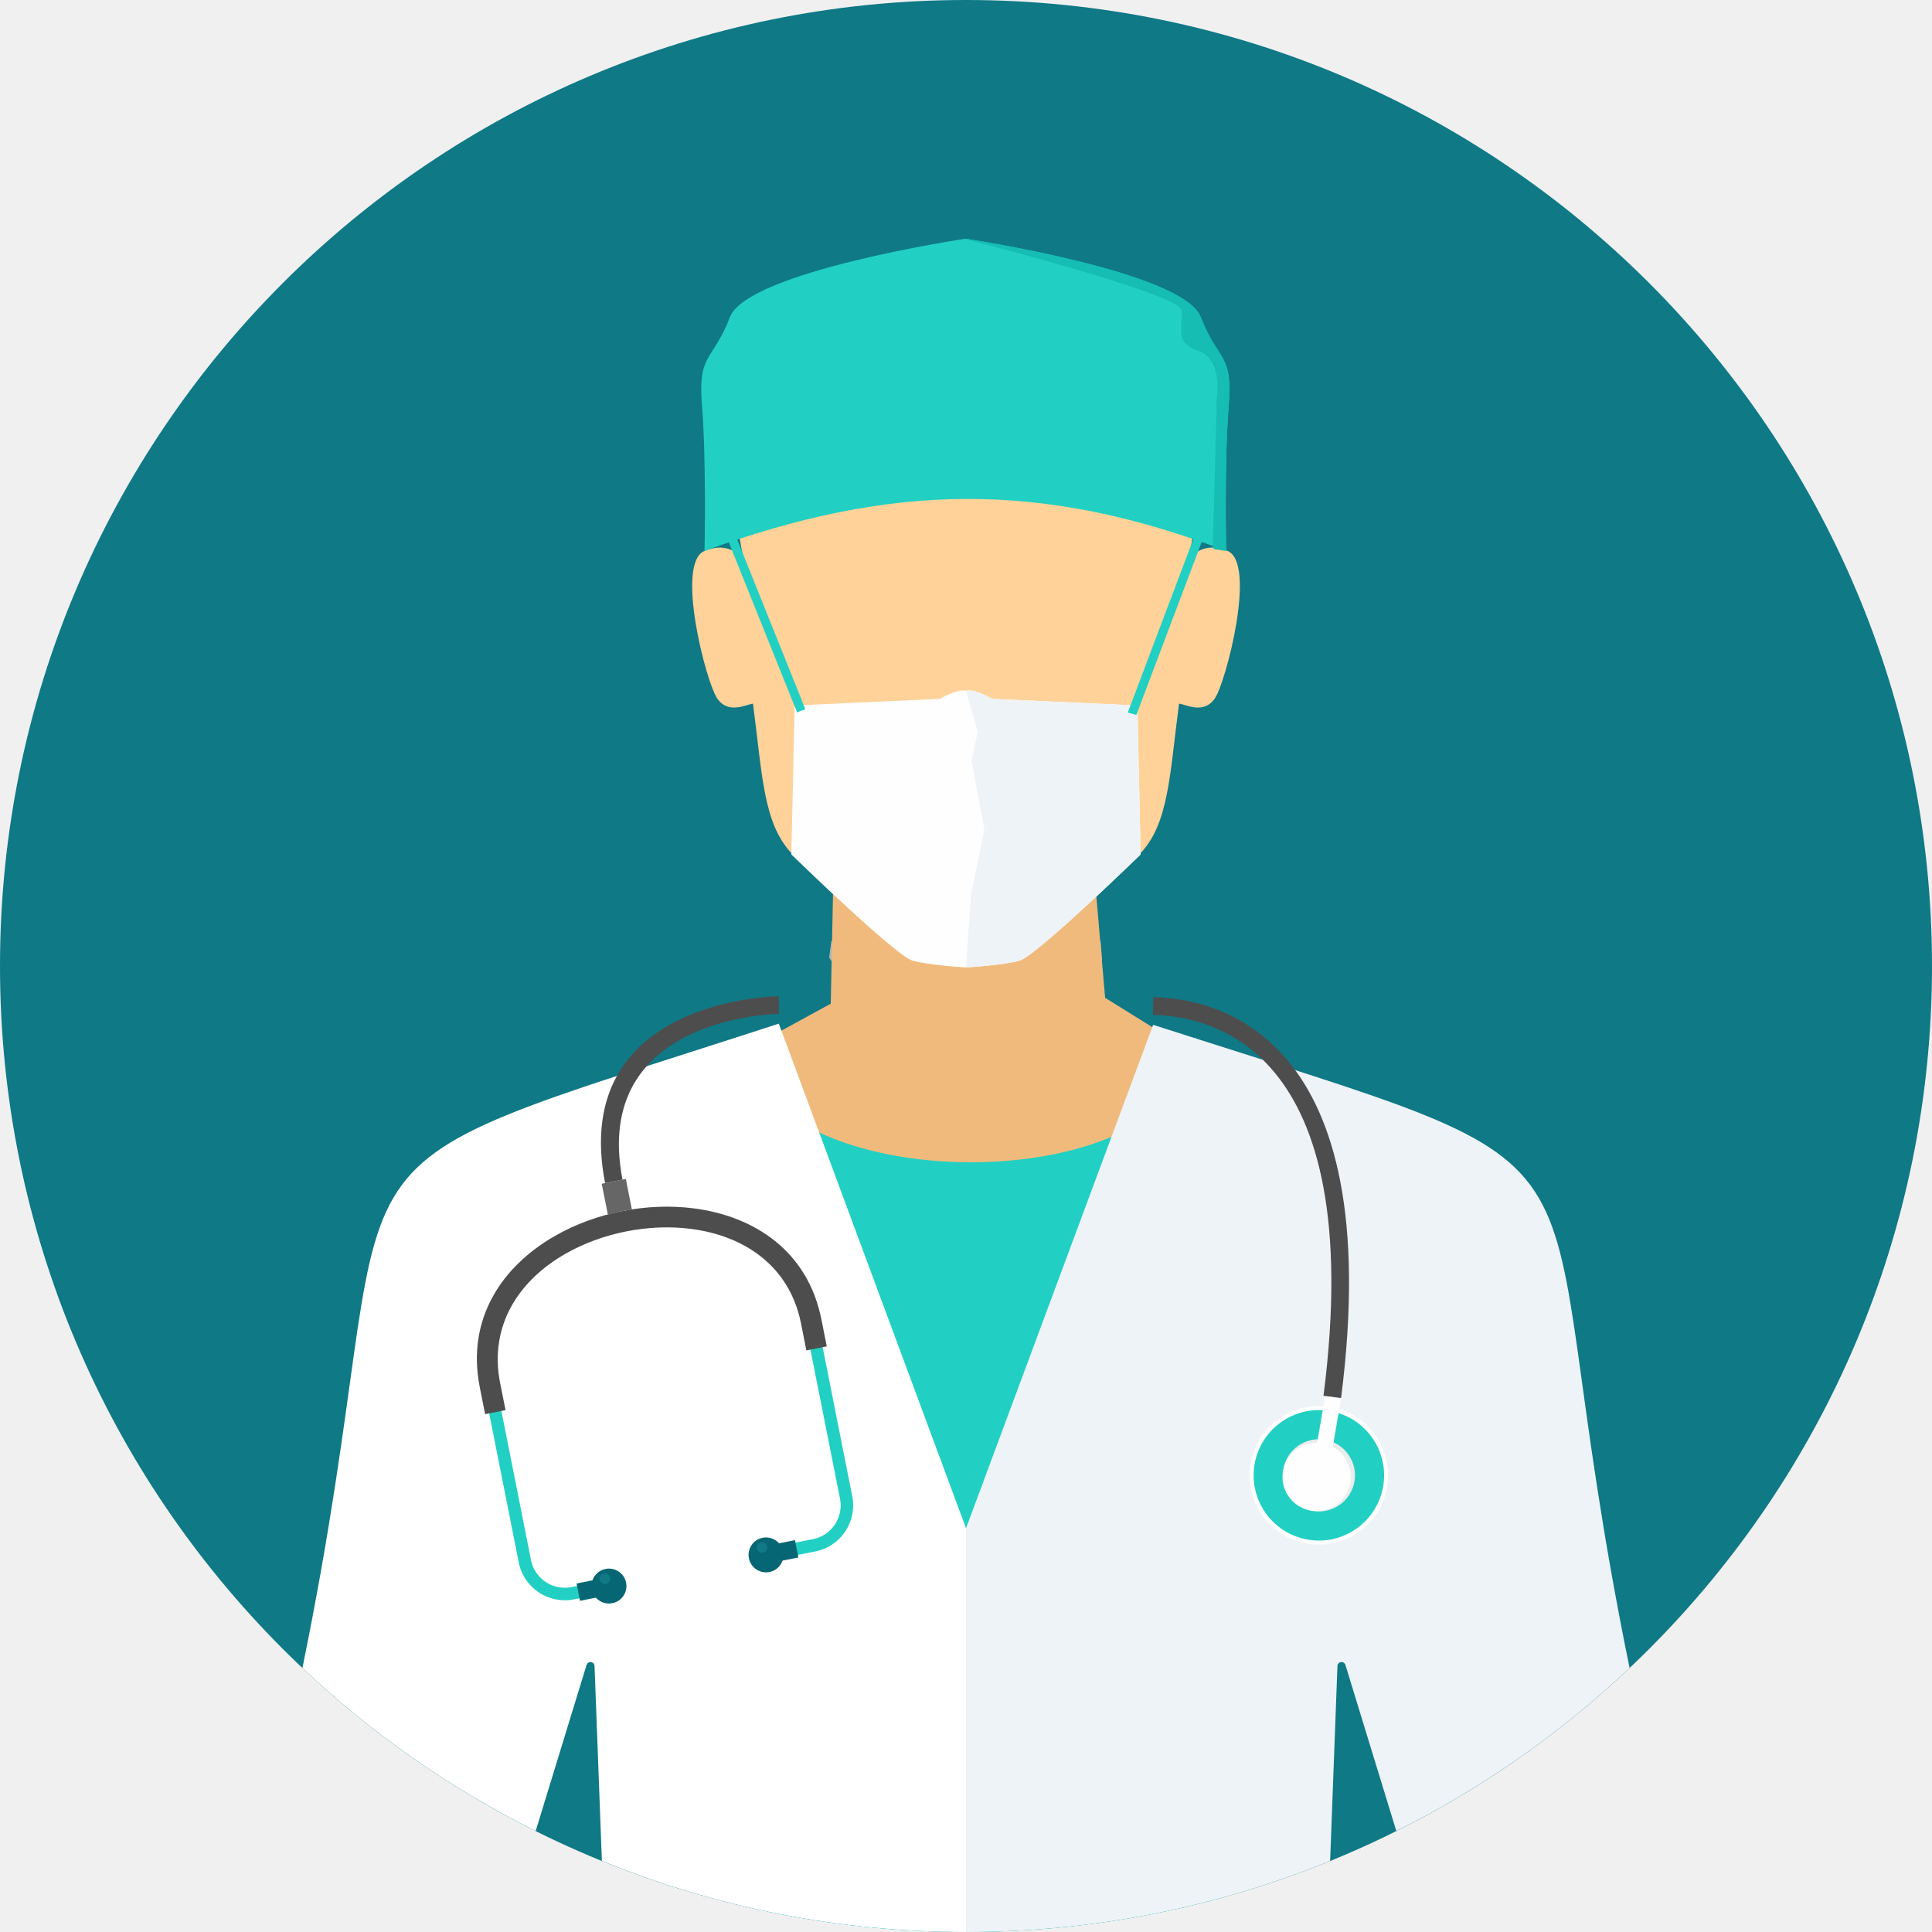
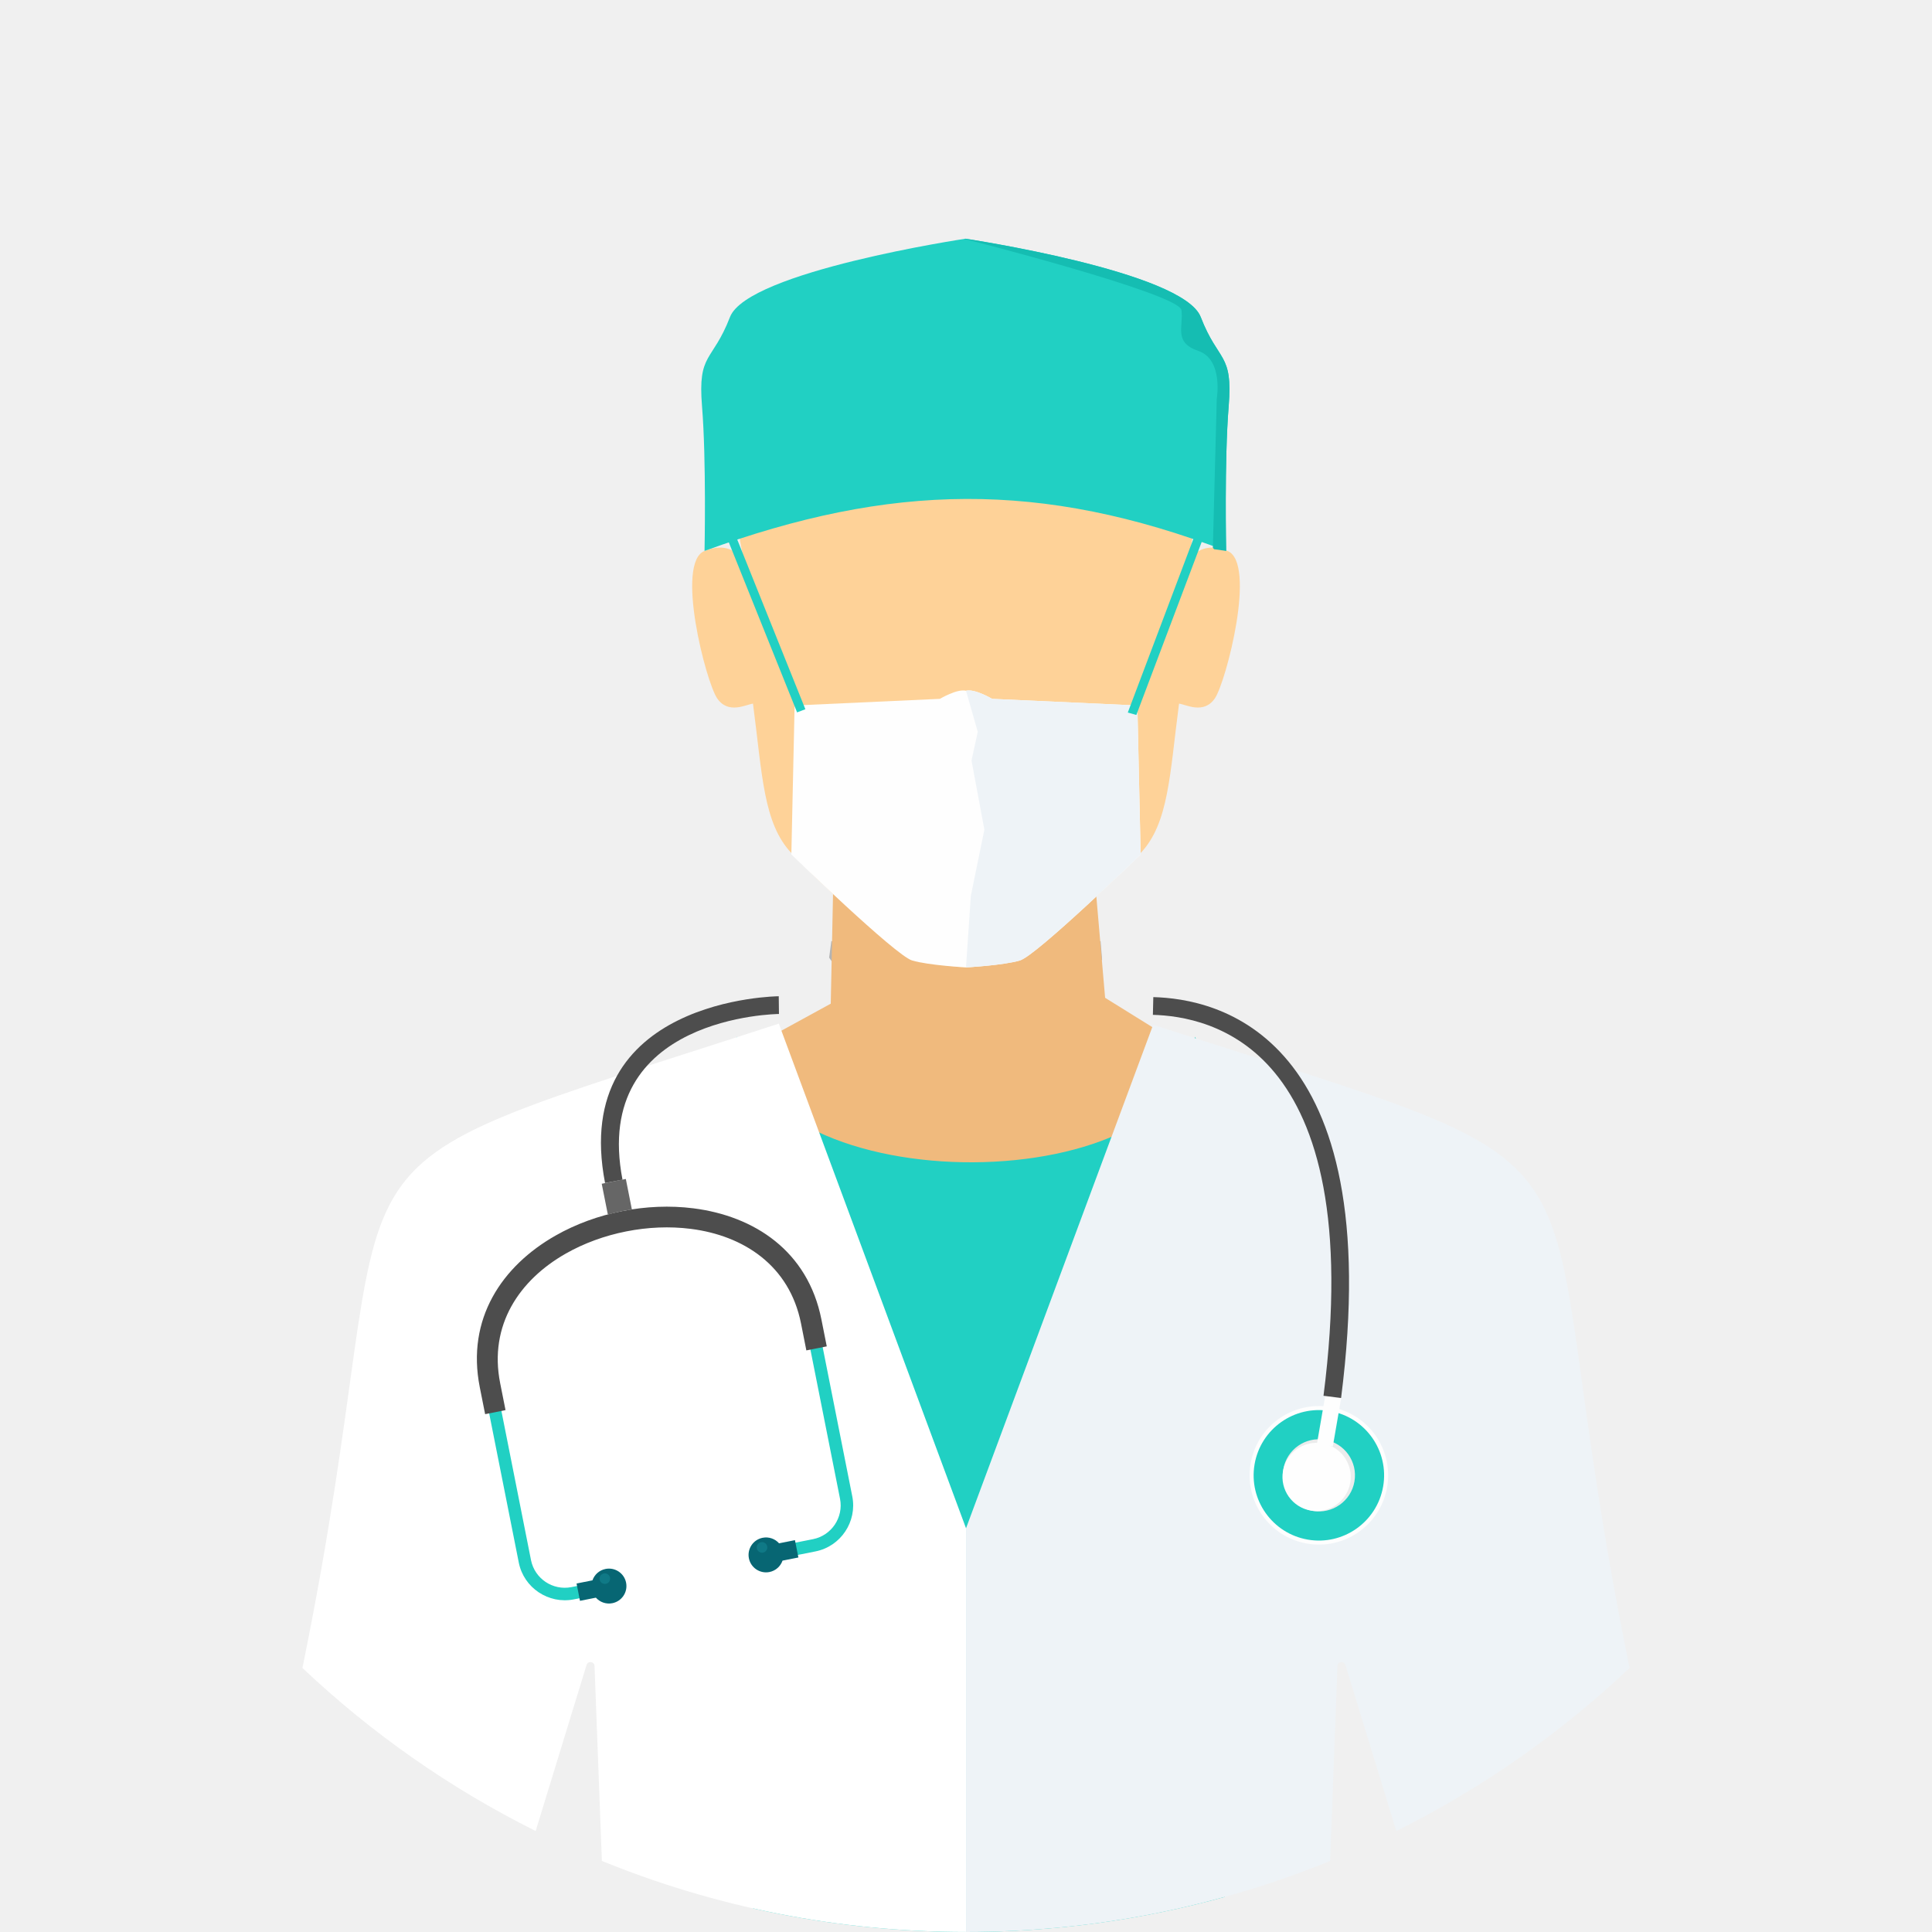
<svg xmlns="http://www.w3.org/2000/svg" height="800px" width="800px" version="1.1" id="Layer_1" viewBox="0 0 512 512" xml:space="preserve">
-   <circle style="fill:#0F7986;" cx="256" cy="256" r="256" />
  <path style="fill:#B3B3B3;" d="M220.316,249.432c23.787,0,47.569,0,71.356,0l0.388,4.877l-34.872,52.862l-37.458-53.389l0.582-4.35  H220.316z" />
  <path style="fill:#F0BA7D;" d="M220.777,236.167l-0.619,29.819l-50.589,27.666v101.405h85.166h85.152V293.652l-47.019-29.223  l-2.582-29.814l-69.508,1.557V236.167z" />
  <path style="fill:#FED298;" d="M197.401,149.214c0,0-2.9-6.374-10.688-3.215c-7.787,3.155,0.351,34.65,3.326,39.047  c2.974,4.392,7.764,1.603,9.51,1.427c2.48,18.775,2.702,31.717,10.217,39.634c7.117,7.496,23.417,22.776,32.003,28.1  c5.815,1.229,10.152,1.949,14.235,2.166c4.078-0.217,8.42-0.937,14.235-2.166c8.586-5.326,24.886-20.605,32.003-28.1  c7.514-7.917,7.737-20.853,10.217-39.634c1.746,0.176,6.531,2.965,9.51-1.427c2.974-4.392,11.117-35.888,3.326-39.047  c-7.787-3.159-10.688,3.215-10.688,3.215s7.7-24.734-5.986-49.079c-9.376-16.687-30.766-25.339-52.612-25.976  c-21.846,0.633-43.237,9.288-52.612,25.976c-13.685,24.345-5.986,49.079-5.986,49.079L197.401,149.214L197.401,149.214z" />
  <path style="fill:#21D0C3;" d="M195.35,274.761c5.445,44.982,121.031,43.708,121.298,0.005l38.013,64.612l-30.105,163.324  C302.733,508.753,279.75,512,256,512c-19.371,0-38.229-2.166-56.368-6.24l-53.956-161.223l49.68-69.776L195.35,274.761  L195.35,274.761z" />
  <path style="fill:#FFFFFF;" d="M206.385,271.279c-134.374,43.699-95.863,22.387-126.24,170.746  c18.267,17.274,39.08,31.879,61.813,43.209l13.487-44.008c0.157-0.503,0.638-0.817,1.16-0.758s0.919,0.48,0.951,1.007l1.949,51.689  c29.782,12.133,62.353,18.83,96.5,18.83V405.006l-49.615-133.732L206.385,271.279z" />
  <path style="fill:#EEF3F7;" d="M305.587,271.584c134.484,43.277,95.891,22.096,126.268,170.442  c-18.267,17.274-39.084,31.879-61.817,43.214l-13.487-44.008c-0.153-0.503-0.638-0.822-1.164-0.758  c-0.522,0.065-0.919,0.485-0.947,1.007l-1.94,51.689C322.718,505.303,290.142,512,256.005,512V405.011l49.587-133.427H305.587z" />
  <path style="fill:#FEFEFE;" d="M346.394,409.066c-9.991-1.723-16.692-11.224-14.965-21.21c1.723-9.99,11.224-16.692,21.21-14.97  c9.991,1.723,16.692,11.224,14.965,21.214c-1.723,9.99-11.224,16.692-21.214,14.965h0.004V409.066z" />
  <path style="fill:#21D0C3;" d="M346.574,408.013c-9.409-1.626-15.717-10.567-14.096-19.976c1.626-9.409,10.567-15.722,19.976-14.096  s15.717,10.572,14.096,19.981C364.924,403.329,355.983,409.639,346.574,408.013z" />
  <path style="fill:#EBECEC;" d="M347.891,400.406c-5.201-0.896-8.697-5.852-7.797-11.052c0.896-5.206,5.848-8.697,11.052-7.797  c5.205,0.9,8.697,5.848,7.797,11.052C358.047,397.815,353.095,401.306,347.891,400.406z" />
  <path style="fill:#FEFEFE;" d="M349.012,382.578l4.203,0.726l2.259-13.089l-4.203-0.726L349.012,382.578z" />
  <path style="fill:#21D0C3;" d="M208.237,412.701l7.875-1.561c3.348-0.665,6.12-2.637,7.885-5.28  c1.765-2.643,2.531-5.958,1.866-9.302l-9.261-46.668c-3.496-17.612-17.274-26.59-33.015-28.581  c-6.032-0.763-12.355-0.485-18.484,0.73c-6.129,1.21-12.073,3.371-17.357,6.379c-13.755,7.834-23.025,21.375-19.524,39.015  l9.261,46.668c0.665,3.348,2.637,6.115,5.28,7.885l0.005-0.005c2.642,1.769,5.953,2.531,9.298,1.87l7.871-1.561l-0.642-3.247  l-7.875,1.561c-2.452,0.485-4.886-0.074-6.822-1.367l0,0c-1.94-1.297-3.385-3.331-3.875-5.783l-9.261-46.668  c-3.178-16.004,5.317-28.341,17.902-35.505c4.974-2.835,10.581-4.868,16.374-6.018c5.788-1.146,11.75-1.404,17.436-0.689  c14.406,1.819,27.01,9.982,30.179,25.957l9.265,46.668c0.485,2.452-0.079,4.882-1.371,6.822c-1.297,1.935-3.331,3.385-5.783,3.87  l-7.875,1.561l0.642,3.247h0.006V412.701z" />
  <path style="fill:#4D4D4D;" d="M219.101,356.8l-1.418-7.131c-3.603-18.157-17.777-27.412-33.962-29.458  c-6.148-0.776-12.59-0.499-18.831,0.739c-6.245,1.234-12.3,3.436-17.68,6.498c-14.147,8.055-23.671,22.004-20.064,40.188  l1.418,7.131l5.404-1.076l-1.418-7.127c-3.067-15.459,5.168-27.393,17.362-34.336c4.872-2.776,10.369-4.767,16.046-5.893  c5.677-1.127,11.52-1.381,17.09-0.675c13.963,1.765,26.165,9.653,29.232,25.08l1.413,7.131L219.101,356.8z" />
  <g>
    <path style="fill:#076673;" d="M153.704,424.234l4.213-0.836c1.058,1.187,2.693,1.796,4.364,1.464   c2.508-0.499,4.138-2.933,3.64-5.441c-0.494-2.503-2.933-4.134-5.441-3.635c-1.672,0.332-2.951,1.52-3.473,3.021l-4.213,0.836   L153.704,424.234z" />
    <path style="fill:#076673;" d="M211.586,412.747l-4.208,0.836c-0.522,1.496-1.801,2.688-3.473,3.021   c-2.508,0.494-4.942-1.132-5.441-3.64c-0.494-2.503,1.132-4.942,3.635-5.436c1.668-0.332,3.308,0.281,4.36,1.464l4.213-0.836   l0.91,4.591L211.586,412.747L211.586,412.747z" />
  </g>
  <path style="fill:#666666;" d="M167.458,320.534l-1.607-8.097l-3.196,0.638l-3.192,0.633l1.626,8.175  c1.215-0.355,2.448-0.656,3.695-0.9c0.887-0.176,1.779-0.323,2.674-0.443V320.534z" />
  <g>
    <path style="fill:#0F7986;" d="M160.562,419.731c0.758-0.153,1.252-0.891,1.099-1.644c-0.148-0.758-0.887-1.252-1.644-1.104   c-0.758,0.153-1.252,0.887-1.099,1.644c0.153,0.758,0.887,1.252,1.645,1.099L160.562,419.731L160.562,419.731z" />
    <path style="fill:#0F7986;" d="M202.219,411.449c0.758-0.148,1.247-0.887,1.099-1.644c-0.153-0.763-0.887-1.252-1.644-1.104   c-0.758,0.153-1.252,0.887-1.099,1.649c0.148,0.758,0.887,1.247,1.649,1.099L202.219,411.449L202.219,411.449z" />
  </g>
  <path style="fill:#FEFEFE;" d="M347.378,400.318c-4.923-0.85-8.226-5.528-7.377-10.453c0.85-4.919,5.528-8.221,10.453-7.372  c4.923,0.85,8.226,5.528,7.377,10.453c-0.85,4.923-5.533,8.226-10.453,7.377V400.318z" />
  <g>
    <path style="fill:#4D4D4D;" d="M206.432,268.715c-0.143,0-49.86,0.416-41.463,43.91l-4.623,0.882   c-9.469-49.037,45.873-49.49,46.031-49.49L206.432,268.715z" />
    <path style="fill:#4D4D4D;" d="M305.643,264.245c8.11,0.217,23.792,2.429,35.86,17.113c11.81,14.364,20.092,40.751,13.898,89.129   l-4.66-0.591c5.99-46.821-1.751-72.029-12.868-85.554c-10.859-13.21-25.02-15.2-32.345-15.399l0.111-4.697h0.004V264.245z" />
  </g>
  <path style="fill:#FEFEFE;" d="M256,256.369c0,0-9.847-0.522-14.281-1.833c-4.434-1.311-32.003-28.1-32.003-28.1l0.863-39.477  l38.498-1.756c0,0,4.582-2.73,6.923-2.153c2.346-0.577,6.923,2.153,6.923,2.153l38.498,1.756l0.863,39.477  c0,0-27.569,26.789-32.004,28.1C265.847,255.847,256,256.369,256,256.369z" />
  <path style="fill:#EEF3F7;" d="M256,183.051l3.118,10.887l-1.658,7.602l3.413,18.327l-3.589,17.524l-1.288,18.979  c0,0,9.847-0.522,14.281-1.833c4.434-1.311,32.004-28.1,32.004-28.1l-0.863-39.477l-38.498-1.756c0,0-4.582-2.73-6.923-2.153H256z" />
  <g>
    <path style="fill:#21D0C3;" d="M194.751,141.427l18.679,46.525l-2.194,0.836l-18.679-46.525L194.751,141.427z" />
    <path style="fill:#21D0C3;" d="M318.723,142.928l-17.579,46.543l-2.268-0.638l17.579-46.543L318.723,142.928z" />
    <path style="fill:#21D0C3;" d="M255.829,63.263c0,0-57.697,8.655-62.376,20.756s-8.577,9.353-7.409,23.653   c1.169,14.3,0.665,38.331,0.665,38.331c49.485-18.041,89.207-18.696,138.235,0c0,0-0.503-24.031,0.665-38.331   c1.169-14.3-2.73-11.551-7.409-23.653c-4.679-12.101-62.376-20.756-62.376-20.756S255.829,63.263,255.829,63.263z" />
  </g>
  <path style="fill:#15BDB2;" d="M255.829,63.263l-0.281,0.042c0,0,56.964,14.485,57.55,18.881c0.587,4.397-2.171,8.554,4.485,10.817  c6.656,2.264,4.872,12.651,4.872,12.651l-1.035,39.518l0.323,0.378l3.206,0.443c0,0-0.503-24.031,0.665-38.331  s-2.73-11.551-7.409-23.653c-4.679-12.101-62.376-20.756-62.376-20.756L255.829,63.263L255.829,63.263z" />
</svg>
